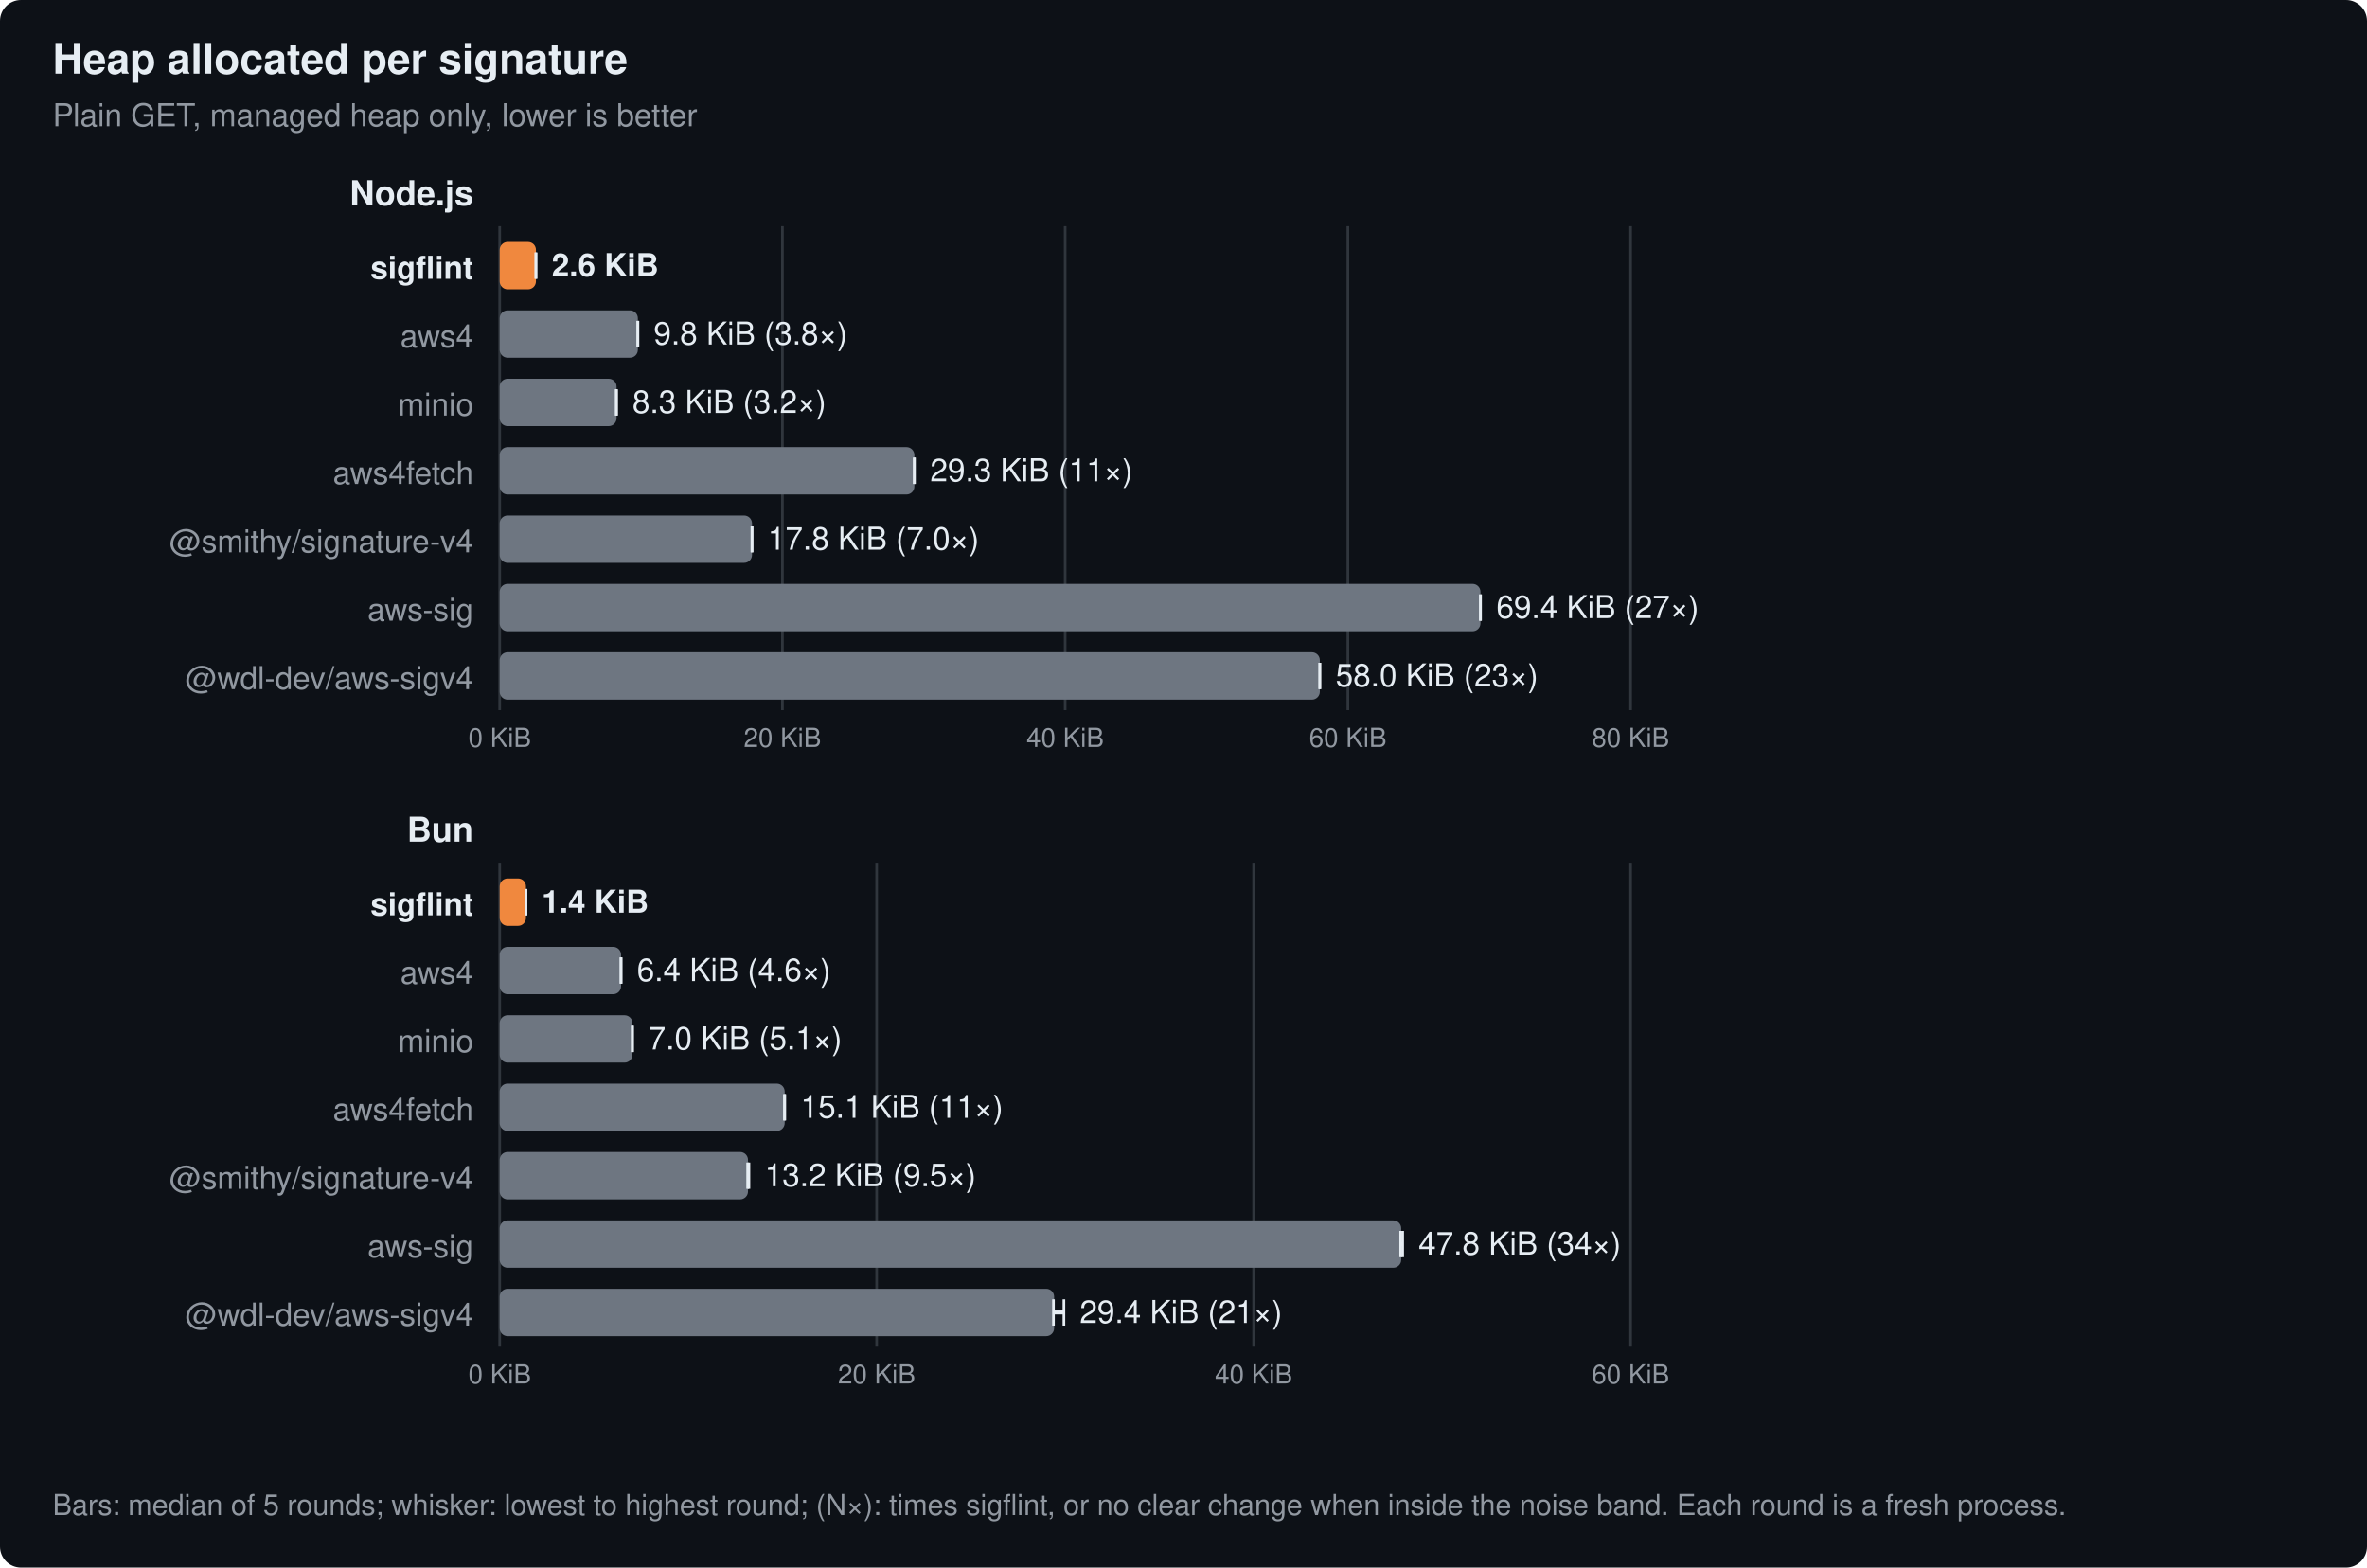
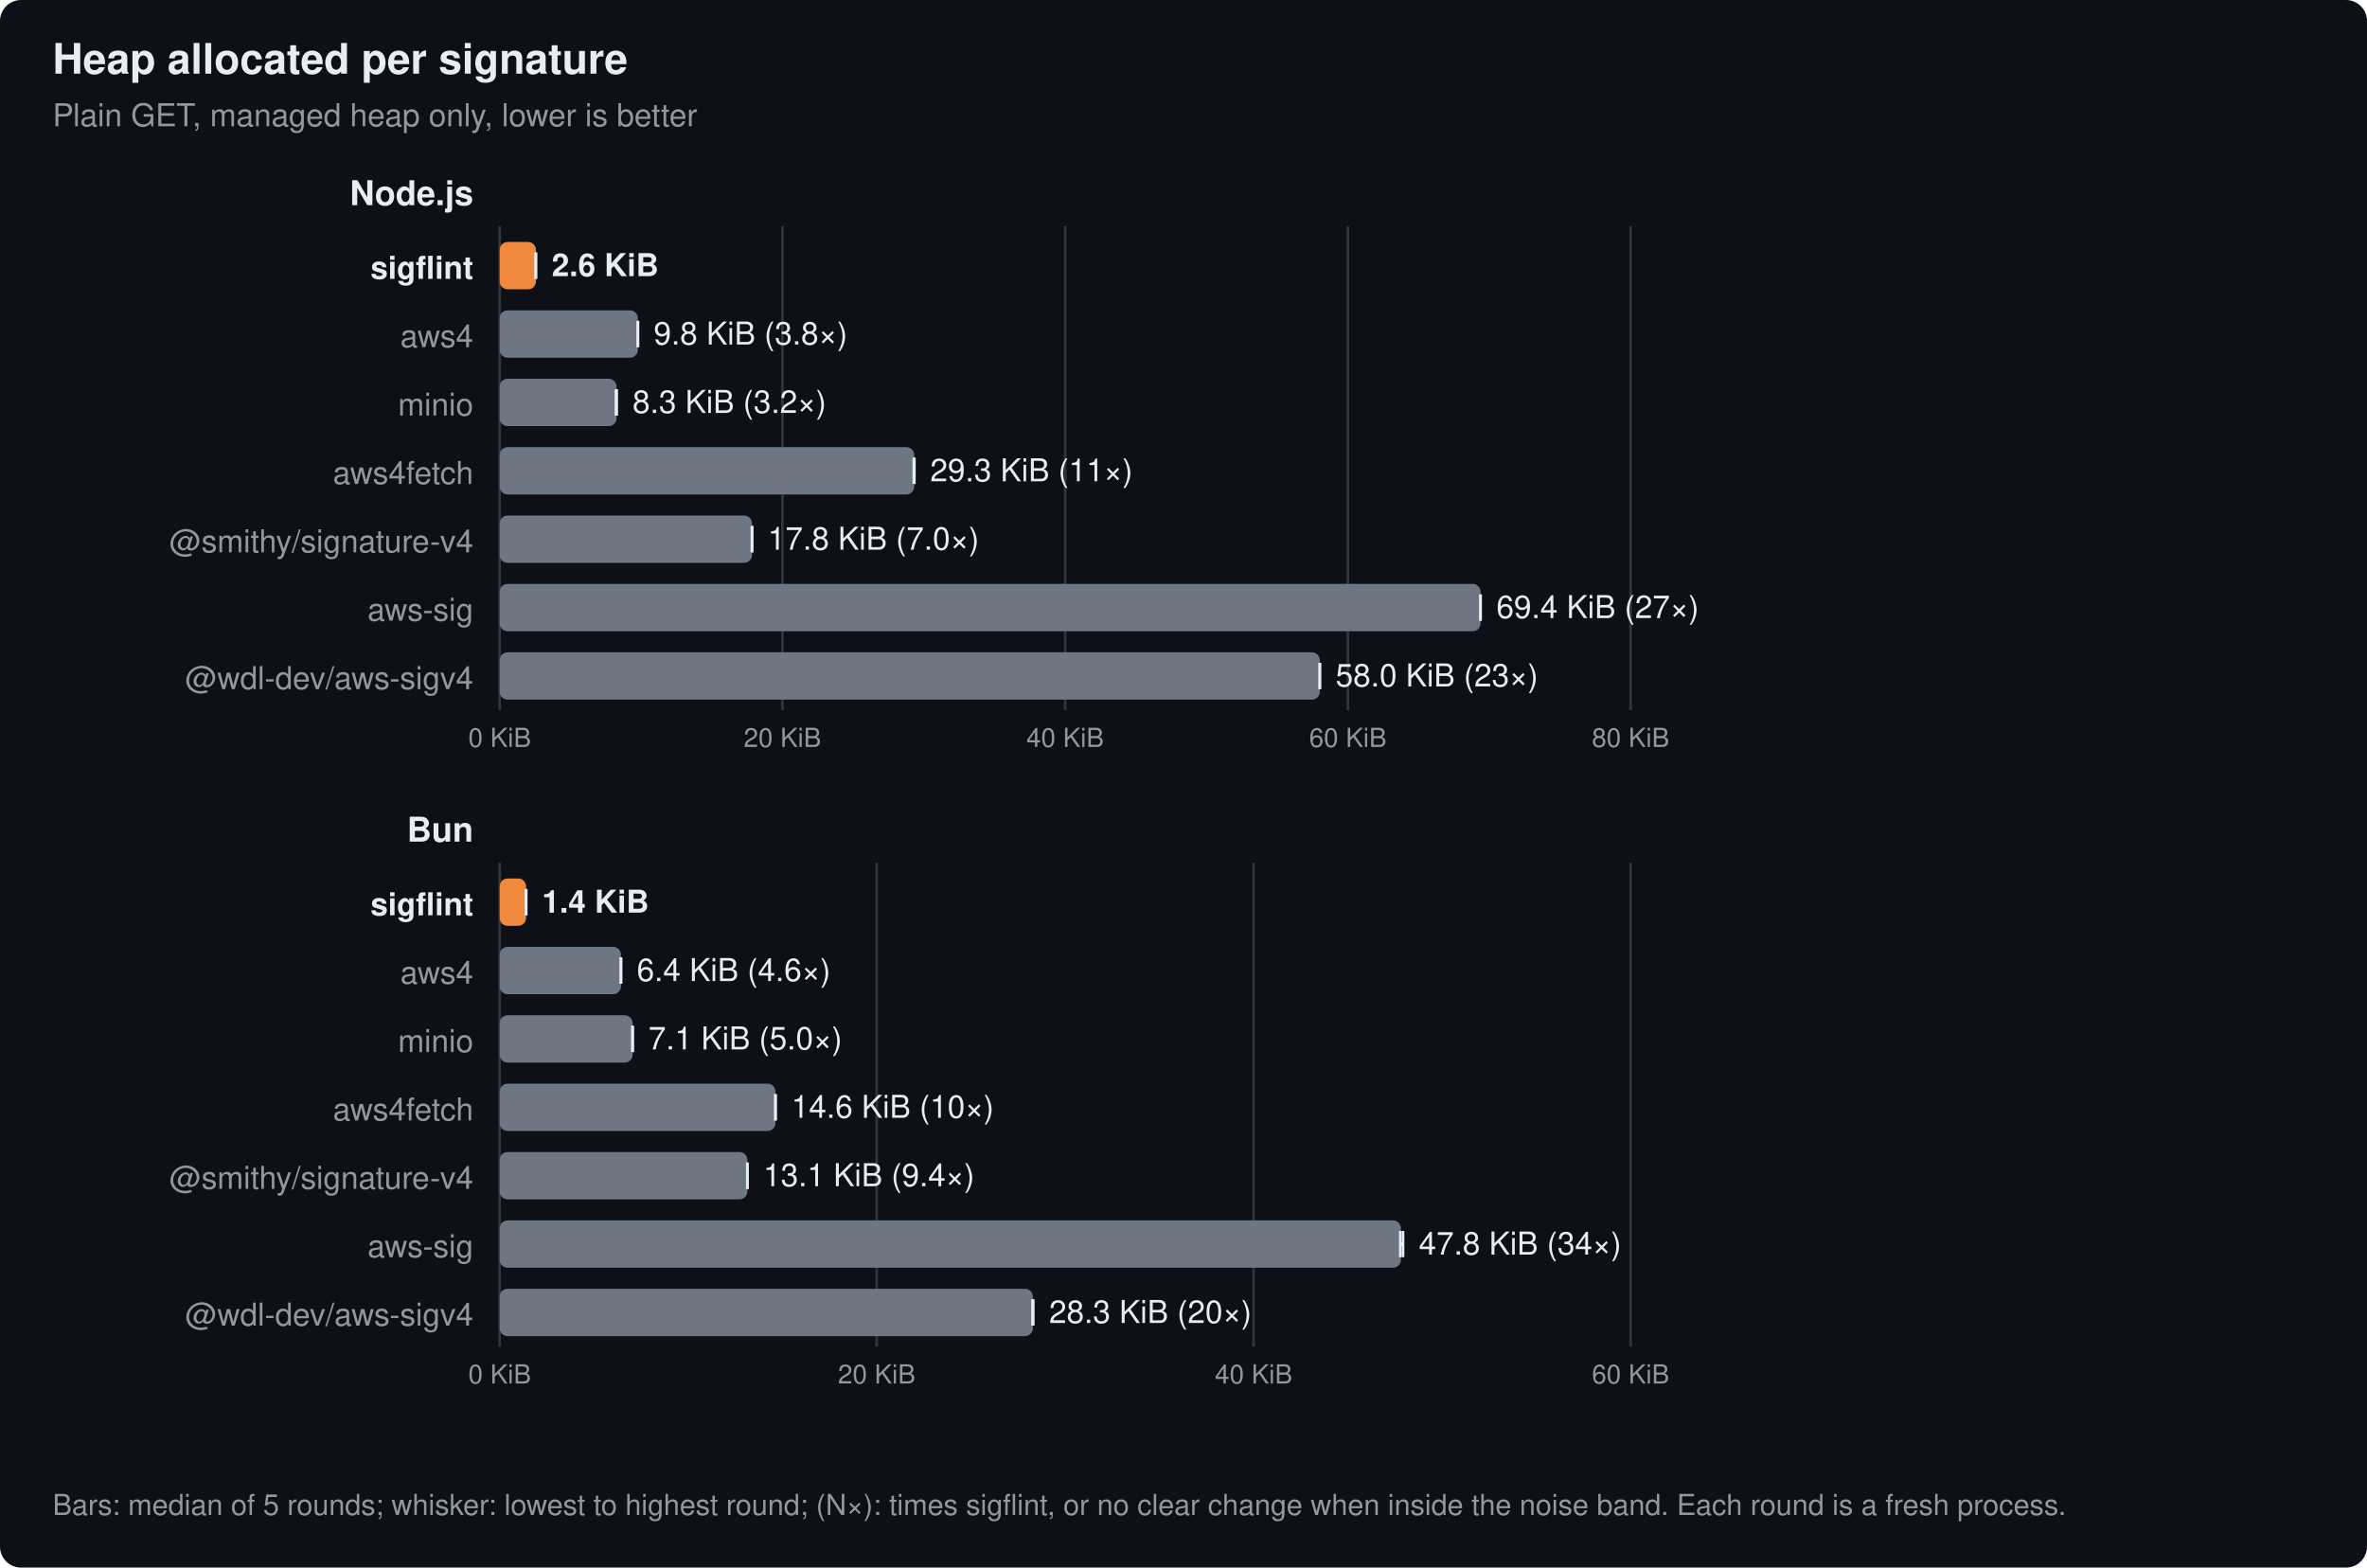
<svg xmlns="http://www.w3.org/2000/svg" width="900" height="596" viewBox="0 0 900 596" role="img" aria-labelledby="t" font-family="-apple-system,BlinkMacSystemFont,'Segoe UI',Helvetica,Arial,sans-serif">
  <rect width="900" height="596" rx="8" fill="#0d1117" />
  <text x="20" y="28" font-size="16" fill="#e6edf3" text-anchor="start" font-weight="600">Heap allocated per signature</text>
  <text x="20" y="48" font-size="12" fill="#9198a1" text-anchor="start" font-weight="400">Plain GET, managed heap only, lower is better</text>
  <text x="180" y="78" font-size="13" fill="#e6edf3" text-anchor="end" font-weight="700">Node.js</text>
  <line x1="190" y1="86" x2="190" y2="270" stroke="#30363d" />
  <text x="190" y="284" font-size="10" fill="#9198a1" text-anchor="middle" font-weight="400">0 KiB</text>
  <line x1="297.5" y1="86" x2="297.5" y2="270" stroke="#30363d" />
  <text x="297.5" y="284" font-size="10" fill="#9198a1" text-anchor="middle" font-weight="400">20 KiB</text>
  <line x1="405" y1="86" x2="405" y2="270" stroke="#30363d" />
  <text x="405" y="284" font-size="10" fill="#9198a1" text-anchor="middle" font-weight="400">40 KiB</text>
  <line x1="512.5" y1="86" x2="512.5" y2="270" stroke="#30363d" />
  <text x="512.5" y="284" font-size="10" fill="#9198a1" text-anchor="middle" font-weight="400">60 KiB</text>
  <line x1="620" y1="86" x2="620" y2="270" stroke="#30363d" />
  <text x="620" y="284" font-size="10" fill="#9198a1" text-anchor="middle" font-weight="400">80 KiB</text>
  <text x="180" y="106" font-size="12" fill="#e6edf3" text-anchor="end" font-weight="700">sigflint</text>
  <rect x="190" y="92" width="13.779" height="18" rx="3" fill="#f0883e" />
-   <line x1="203.773" y1="101" x2="203.779" y2="101" stroke="#e6edf3" stroke-width="1.5" />
-   <line x1="203.773" y1="96" x2="203.773" y2="106" stroke="#e6edf3" />
+   <line x1="203.695" y1="101" x2="203.779" y2="101" stroke="#e6edf3" stroke-width="1.5" />
+   <line x1="203.695" y1="96" x2="203.695" y2="106" stroke="#e6edf3" />
  <line x1="203.779" y1="96" x2="203.779" y2="106" stroke="#e6edf3" />
  <text x="209.779" y="105" font-size="12" fill="#e6edf3" text-anchor="start" font-weight="700">2.6 KiB</text>
  <text x="180" y="132" font-size="12" fill="#9198a1" text-anchor="end" font-weight="400">aws4</text>
  <rect x="190" y="118" width="52.537" height="18" rx="3" fill="#6e7681" />
-   <line x1="242.537" y1="127" x2="242.537" y2="127" stroke="#e6edf3" stroke-width="1.5" />
+   <line x1="242.537" y1="127" x2="242.553" y2="127" stroke="#e6edf3" stroke-width="1.5" />
  <line x1="242.537" y1="122" x2="242.537" y2="132" stroke="#e6edf3" />
-   <line x1="242.537" y1="122" x2="242.537" y2="132" stroke="#e6edf3" />
-   <text x="248.537" y="131" font-size="12" fill="#e6edf3" text-anchor="start" font-weight="400">9.8 KiB  (3.8×)</text>
+   <line x1="242.553" y1="122" x2="242.553" y2="132" stroke="#e6edf3" />
+   <text x="248.553" y="131" font-size="12" fill="#e6edf3" text-anchor="start" font-weight="400">9.8 KiB  (3.8×)</text>
  <text x="180" y="158" font-size="12" fill="#9198a1" text-anchor="end" font-weight="400">minio</text>
  <rect x="190" y="144" width="44.438" height="18" rx="3" fill="#6e7681" />
-   <line x1="234.297" y1="153" x2="234.449" y2="153" stroke="#e6edf3" stroke-width="1.5" />
-   <line x1="234.297" y1="148" x2="234.297" y2="158" stroke="#e6edf3" />
-   <line x1="234.449" y1="148" x2="234.449" y2="158" stroke="#e6edf3" />
-   <text x="240.449" y="157" font-size="12" fill="#e6edf3" text-anchor="start" font-weight="400">8.3 KiB  (3.2×)</text>
+   <line x1="234.202" y1="153" x2="234.496" y2="153" stroke="#e6edf3" stroke-width="1.5" />
+   <line x1="234.202" y1="148" x2="234.202" y2="158" stroke="#e6edf3" />
+   <line x1="234.496" y1="148" x2="234.496" y2="158" stroke="#e6edf3" />
+   <text x="240.496" y="157" font-size="12" fill="#e6edf3" text-anchor="start" font-weight="400">8.3 KiB  (3.2×)</text>
  <text x="180" y="184" font-size="12" fill="#9198a1" text-anchor="end" font-weight="400">aws4fetch</text>
-   <rect x="190" y="170" width="157.67" height="18" rx="3" fill="#6e7681" />
-   <line x1="347.67" y1="179" x2="347.67" y2="179" stroke="#e6edf3" stroke-width="1.5" />
-   <line x1="347.67" y1="174" x2="347.67" y2="184" stroke="#e6edf3" />
+   <rect x="190" y="170" width="157.623" height="18" rx="3" fill="#6e7681" />
+   <line x1="347.46" y1="179" x2="347.67" y2="179" stroke="#e6edf3" stroke-width="1.5" />
+   <line x1="347.46" y1="174" x2="347.46" y2="184" stroke="#e6edf3" />
  <line x1="347.67" y1="174" x2="347.67" y2="184" stroke="#e6edf3" />
  <text x="353.67" y="183" font-size="12" fill="#e6edf3" text-anchor="start" font-weight="400">29.3 KiB  (11×)</text>
  <text x="180" y="210" font-size="12" fill="#9198a1" text-anchor="end" font-weight="400">@smithy/signature-v4</text>
  <rect x="190" y="196" width="95.936" height="18" rx="3" fill="#6e7681" />
  <line x1="285.936" y1="205" x2="285.936" y2="205" stroke="#e6edf3" stroke-width="1.5" />
  <line x1="285.936" y1="200" x2="285.936" y2="210" stroke="#e6edf3" />
  <line x1="285.936" y1="200" x2="285.936" y2="210" stroke="#e6edf3" />
  <text x="291.936" y="209" font-size="12" fill="#e6edf3" text-anchor="start" font-weight="400">17.8 KiB  (7.0×)</text>
  <text x="180" y="236" font-size="12" fill="#9198a1" text-anchor="end" font-weight="400">aws-sig</text>
-   <rect x="190" y="222" width="372.912" height="18" rx="3" fill="#6e7681" />
-   <line x1="562.891" y1="231" x2="562.948" y2="231" stroke="#e6edf3" stroke-width="1.5" />
-   <line x1="562.891" y1="226" x2="562.891" y2="236" stroke="#e6edf3" />
-   <line x1="562.948" y1="226" x2="562.948" y2="236" stroke="#e6edf3" />
-   <text x="568.948" y="235" font-size="12" fill="#e6edf3" text-anchor="start" font-weight="400">69.4 KiB  (27×)</text>
+   <rect x="190" y="222" width="372.954" height="18" rx="3" fill="#6e7681" />
+   <line x1="562.922" y1="231" x2="562.959" y2="231" stroke="#e6edf3" stroke-width="1.5" />
+   <line x1="562.922" y1="226" x2="562.922" y2="236" stroke="#e6edf3" />
+   <line x1="562.959" y1="226" x2="562.959" y2="236" stroke="#e6edf3" />
+   <text x="568.959" y="235" font-size="12" fill="#e6edf3" text-anchor="start" font-weight="400">69.4 KiB  (27×)</text>
  <text x="180" y="262" font-size="12" fill="#9198a1" text-anchor="end" font-weight="400">@wdl-dev/aws-sigv4</text>
  <rect x="190" y="248" width="311.834" height="18" rx="3" fill="#6e7681" />
  <line x1="501.834" y1="257" x2="501.834" y2="257" stroke="#e6edf3" stroke-width="1.5" />
  <line x1="501.834" y1="252" x2="501.834" y2="262" stroke="#e6edf3" />
  <line x1="501.834" y1="252" x2="501.834" y2="262" stroke="#e6edf3" />
  <text x="507.834" y="261" font-size="12" fill="#e6edf3" text-anchor="start" font-weight="400">58.0 KiB  (23×)</text>
  <text x="180" y="320" font-size="13" fill="#e6edf3" text-anchor="end" font-weight="700">Bun</text>
  <line x1="190" y1="328" x2="190" y2="512" stroke="#30363d" />
  <text x="190" y="526" font-size="10" fill="#9198a1" text-anchor="middle" font-weight="400">0 KiB</text>
  <line x1="333.333" y1="328" x2="333.333" y2="512" stroke="#30363d" />
  <text x="333.333" y="526" font-size="10" fill="#9198a1" text-anchor="middle" font-weight="400">20 KiB</text>
  <line x1="476.667" y1="328" x2="476.667" y2="512" stroke="#30363d" />
  <text x="476.667" y="526" font-size="10" fill="#9198a1" text-anchor="middle" font-weight="400">40 KiB</text>
  <line x1="620" y1="328" x2="620" y2="512" stroke="#30363d" />
  <text x="620" y="526" font-size="10" fill="#9198a1" text-anchor="middle" font-weight="400">60 KiB</text>
  <text x="180" y="348" font-size="12" fill="#e6edf3" text-anchor="end" font-weight="700">sigflint</text>
-   <rect x="190" y="334" width="9.98" height="18" rx="3" fill="#f0883e" />
-   <line x1="199.973" y1="343" x2="199.982" y2="343" stroke="#e6edf3" stroke-width="1.5" />
-   <line x1="199.973" y1="338" x2="199.973" y2="348" stroke="#e6edf3" />
-   <line x1="199.982" y1="338" x2="199.982" y2="348" stroke="#e6edf3" />
-   <text x="205.982" y="347" font-size="12" fill="#e6edf3" text-anchor="start" font-weight="700">1.4 KiB</text>
+   <rect x="190" y="334" width="10.036" height="18" rx="3" fill="#f0883e" />
+   <line x1="200.021" y1="343" x2="200.082" y2="343" stroke="#e6edf3" stroke-width="1.5" />
+   <line x1="200.021" y1="338" x2="200.021" y2="348" stroke="#e6edf3" />
+   <line x1="200.082" y1="338" x2="200.082" y2="348" stroke="#e6edf3" />
+   <text x="206.082" y="347" font-size="12" fill="#e6edf3" text-anchor="start" font-weight="700">1.4 KiB</text>
  <text x="180" y="374" font-size="12" fill="#9198a1" text-anchor="end" font-weight="400">aws4</text>
-   <rect x="190" y="360" width="46.138" height="18" rx="3" fill="#6e7681" />
-   <line x1="236.09" y1="369" x2="236.175" y2="369" stroke="#e6edf3" stroke-width="1.5" />
-   <line x1="236.09" y1="364" x2="236.09" y2="374" stroke="#e6edf3" />
-   <line x1="236.175" y1="364" x2="236.175" y2="374" stroke="#e6edf3" />
-   <text x="242.175" y="373" font-size="12" fill="#e6edf3" text-anchor="start" font-weight="400">6.4 KiB  (4.6×)</text>
+   <rect x="190" y="360" width="46.113" height="18" rx="3" fill="#6e7681" />
+   <line x1="236.075" y1="369" x2="236.129" y2="369" stroke="#e6edf3" stroke-width="1.5" />
+   <line x1="236.075" y1="364" x2="236.075" y2="374" stroke="#e6edf3" />
+   <line x1="236.129" y1="364" x2="236.129" y2="374" stroke="#e6edf3" />
+   <text x="242.129" y="373" font-size="12" fill="#e6edf3" text-anchor="start" font-weight="400">6.4 KiB  (4.6×)</text>
  <text x="180" y="400" font-size="12" fill="#9198a1" text-anchor="end" font-weight="400">minio</text>
-   <rect x="190" y="386" width="50.472" height="18" rx="3" fill="#6e7681" />
-   <line x1="240.463" y1="395" x2="240.474" y2="395" stroke="#e6edf3" stroke-width="1.5" />
-   <line x1="240.463" y1="390" x2="240.463" y2="400" stroke="#e6edf3" />
-   <line x1="240.474" y1="390" x2="240.474" y2="400" stroke="#e6edf3" />
-   <text x="246.474" y="399" font-size="12" fill="#e6edf3" text-anchor="start" font-weight="400">7.0 KiB  (5.1×)</text>
+   <rect x="190" y="386" width="50.539" height="18" rx="3" fill="#6e7681" />
+   <line x1="240.502" y1="395" x2="240.545" y2="395" stroke="#e6edf3" stroke-width="1.5" />
+   <line x1="240.502" y1="390" x2="240.502" y2="400" stroke="#e6edf3" />
+   <line x1="240.545" y1="390" x2="240.545" y2="400" stroke="#e6edf3" />
+   <text x="246.545" y="399" font-size="12" fill="#e6edf3" text-anchor="start" font-weight="400">7.1 KiB  (5.0×)</text>
  <text x="180" y="426" font-size="12" fill="#9198a1" text-anchor="end" font-weight="400">aws4fetch</text>
-   <rect x="190" y="412" width="108.361" height="18" rx="3" fill="#6e7681" />
-   <line x1="298.273" y1="421" x2="298.414" y2="421" stroke="#e6edf3" stroke-width="1.5" />
-   <line x1="298.273" y1="416" x2="298.273" y2="426" stroke="#e6edf3" />
-   <line x1="298.414" y1="416" x2="298.414" y2="426" stroke="#e6edf3" />
-   <text x="304.414" y="425" font-size="12" fill="#e6edf3" text-anchor="start" font-weight="400">15.1 KiB  (11×)</text>
+   <rect x="190" y="412" width="104.836" height="18" rx="3" fill="#6e7681" />
+   <line x1="294.808" y1="421" x2="294.9" y2="421" stroke="#e6edf3" stroke-width="1.5" />
+   <line x1="294.808" y1="416" x2="294.808" y2="426" stroke="#e6edf3" />
+   <line x1="294.9" y1="416" x2="294.9" y2="426" stroke="#e6edf3" />
+   <text x="300.9" y="425" font-size="12" fill="#e6edf3" text-anchor="start" font-weight="400">14.6 KiB  (10×)</text>
  <text x="180" y="452" font-size="12" fill="#9198a1" text-anchor="end" font-weight="400">@smithy/signature-v4</text>
-   <rect x="190" y="438" width="94.414" height="18" rx="3" fill="#6e7681" />
-   <line x1="284.275" y1="447" x2="284.77" y2="447" stroke="#e6edf3" stroke-width="1.5" />
-   <line x1="284.275" y1="442" x2="284.275" y2="452" stroke="#e6edf3" />
-   <line x1="284.77" y1="442" x2="284.77" y2="452" stroke="#e6edf3" />
-   <text x="290.77" y="451" font-size="12" fill="#e6edf3" text-anchor="start" font-weight="400">13.2 KiB  (9.5×)</text>
+   <rect x="190" y="438" width="94.173" height="18" rx="3" fill="#6e7681" />
+   <line x1="284.147" y1="447" x2="284.194" y2="447" stroke="#e6edf3" stroke-width="1.5" />
+   <line x1="284.147" y1="442" x2="284.147" y2="452" stroke="#e6edf3" />
+   <line x1="284.194" y1="442" x2="284.194" y2="452" stroke="#e6edf3" />
+   <text x="290.194" y="451" font-size="12" fill="#e6edf3" text-anchor="start" font-weight="400">13.1 KiB  (9.4×)</text>
  <text x="180" y="478" font-size="12" fill="#9198a1" text-anchor="end" font-weight="400">aws-sig</text>
-   <rect x="190" y="464" width="342.769" height="18" rx="3" fill="#6e7681" />
-   <line x1="532.574" y1="473" x2="533.332" y2="473" stroke="#e6edf3" stroke-width="1.5" />
-   <line x1="532.574" y1="468" x2="532.574" y2="478" stroke="#e6edf3" />
-   <line x1="533.332" y1="468" x2="533.332" y2="478" stroke="#e6edf3" />
-   <text x="539.332" y="477" font-size="12" fill="#e6edf3" text-anchor="start" font-weight="400">47.8 KiB  (34×)</text>
+   <rect x="190" y="464" width="342.671" height="18" rx="3" fill="#6e7681" />
+   <line x1="532.45" y1="473" x2="533.467" y2="473" stroke="#e6edf3" stroke-width="1.5" />
+   <line x1="532.45" y1="468" x2="532.45" y2="478" stroke="#e6edf3" />
+   <line x1="533.467" y1="468" x2="533.467" y2="478" stroke="#e6edf3" />
+   <text x="539.467" y="477" font-size="12" fill="#e6edf3" text-anchor="start" font-weight="400">47.8 KiB  (34×)</text>
  <text x="180" y="504" font-size="12" fill="#9198a1" text-anchor="end" font-weight="400">@wdl-dev/aws-sigv4</text>
-   <rect x="190" y="490" width="210.805" height="18" rx="3" fill="#6e7681" />
-   <line x1="400.562" y1="499" x2="404.531" y2="499" stroke="#e6edf3" stroke-width="1.5" />
-   <line x1="400.562" y1="494" x2="400.562" y2="504" stroke="#e6edf3" />
-   <line x1="404.531" y1="494" x2="404.531" y2="504" stroke="#e6edf3" />
-   <text x="410.531" y="503" font-size="12" fill="#e6edf3" text-anchor="start" font-weight="400">29.4 KiB  (21×)</text>
+   <rect x="190" y="490" width="202.723" height="18" rx="3" fill="#6e7681" />
+   <line x1="392.597" y1="499" x2="392.878" y2="499" stroke="#e6edf3" stroke-width="1.5" />
+   <line x1="392.597" y1="494" x2="392.597" y2="504" stroke="#e6edf3" />
+   <line x1="392.878" y1="494" x2="392.878" y2="504" stroke="#e6edf3" />
+   <text x="398.878" y="503" font-size="12" fill="#e6edf3" text-anchor="start" font-weight="400">28.3 KiB  (20×)</text>
  <text x="20" y="576" font-size="11" fill="#9198a1" text-anchor="start" font-weight="400">Bars: median of 5 rounds; whisker: lowest to highest round; (N×): times sigflint, or no clear change when inside the noise band. Each round is a fresh process.</text>
</svg>
